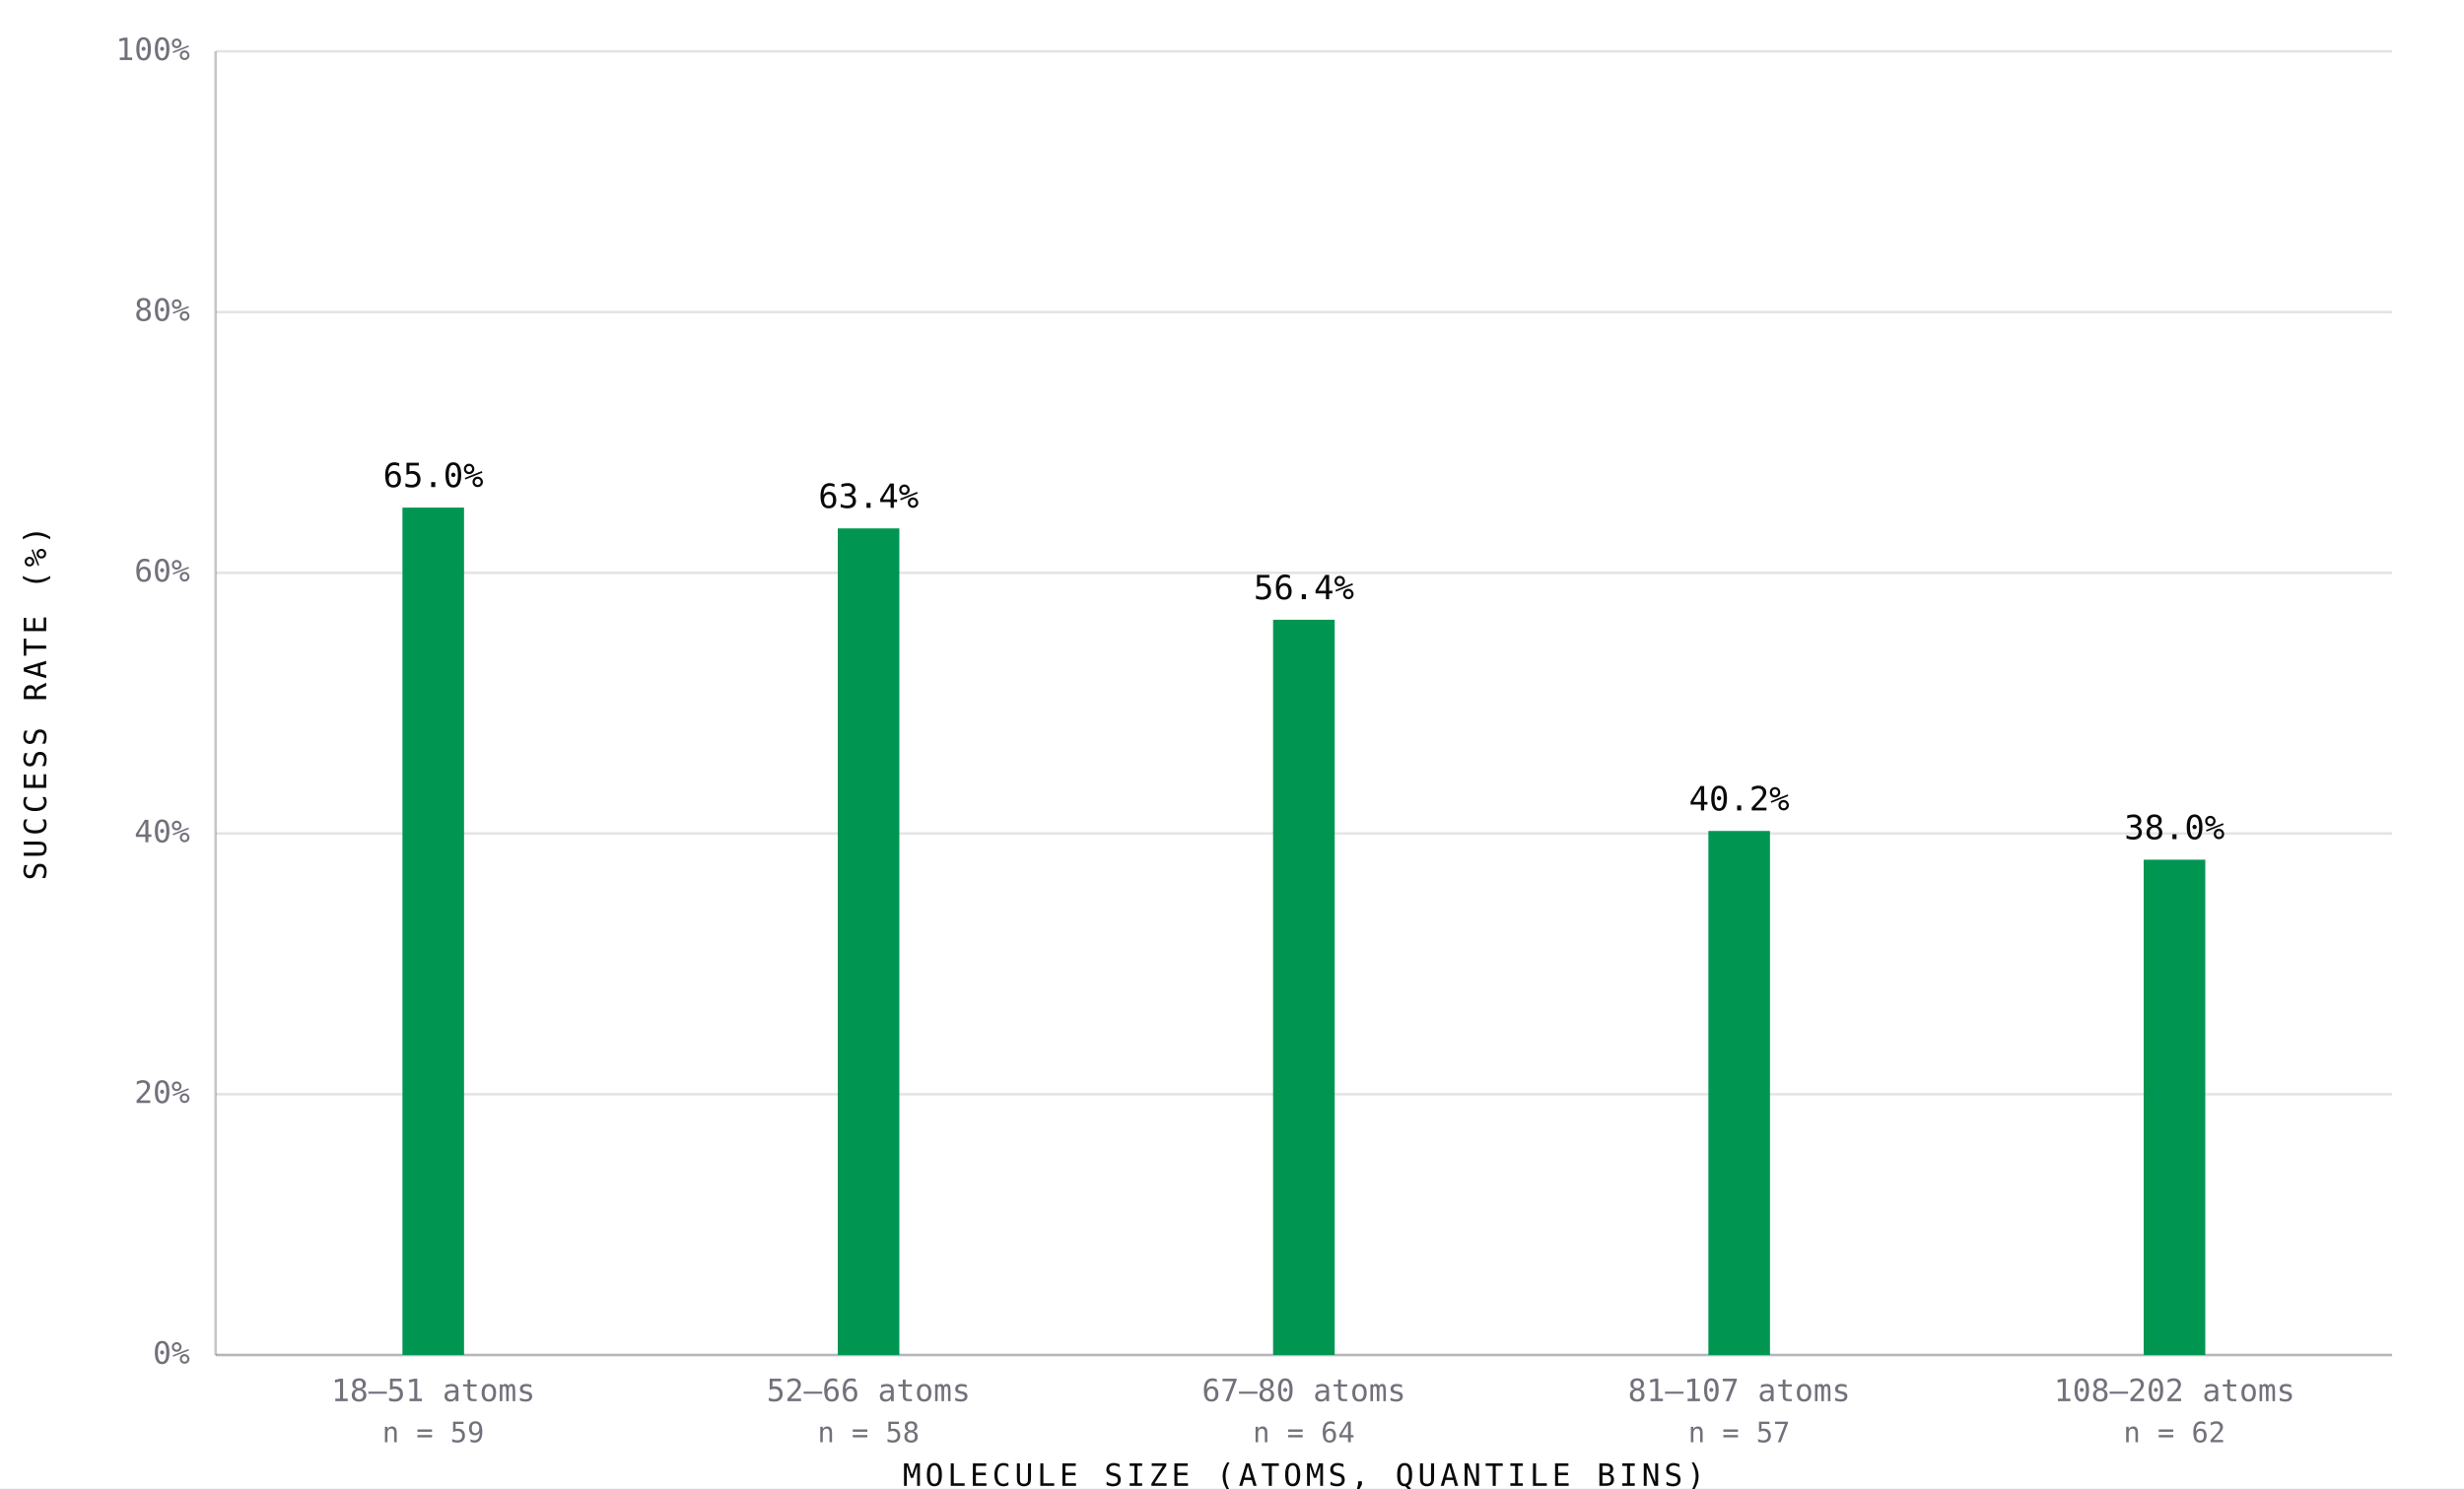
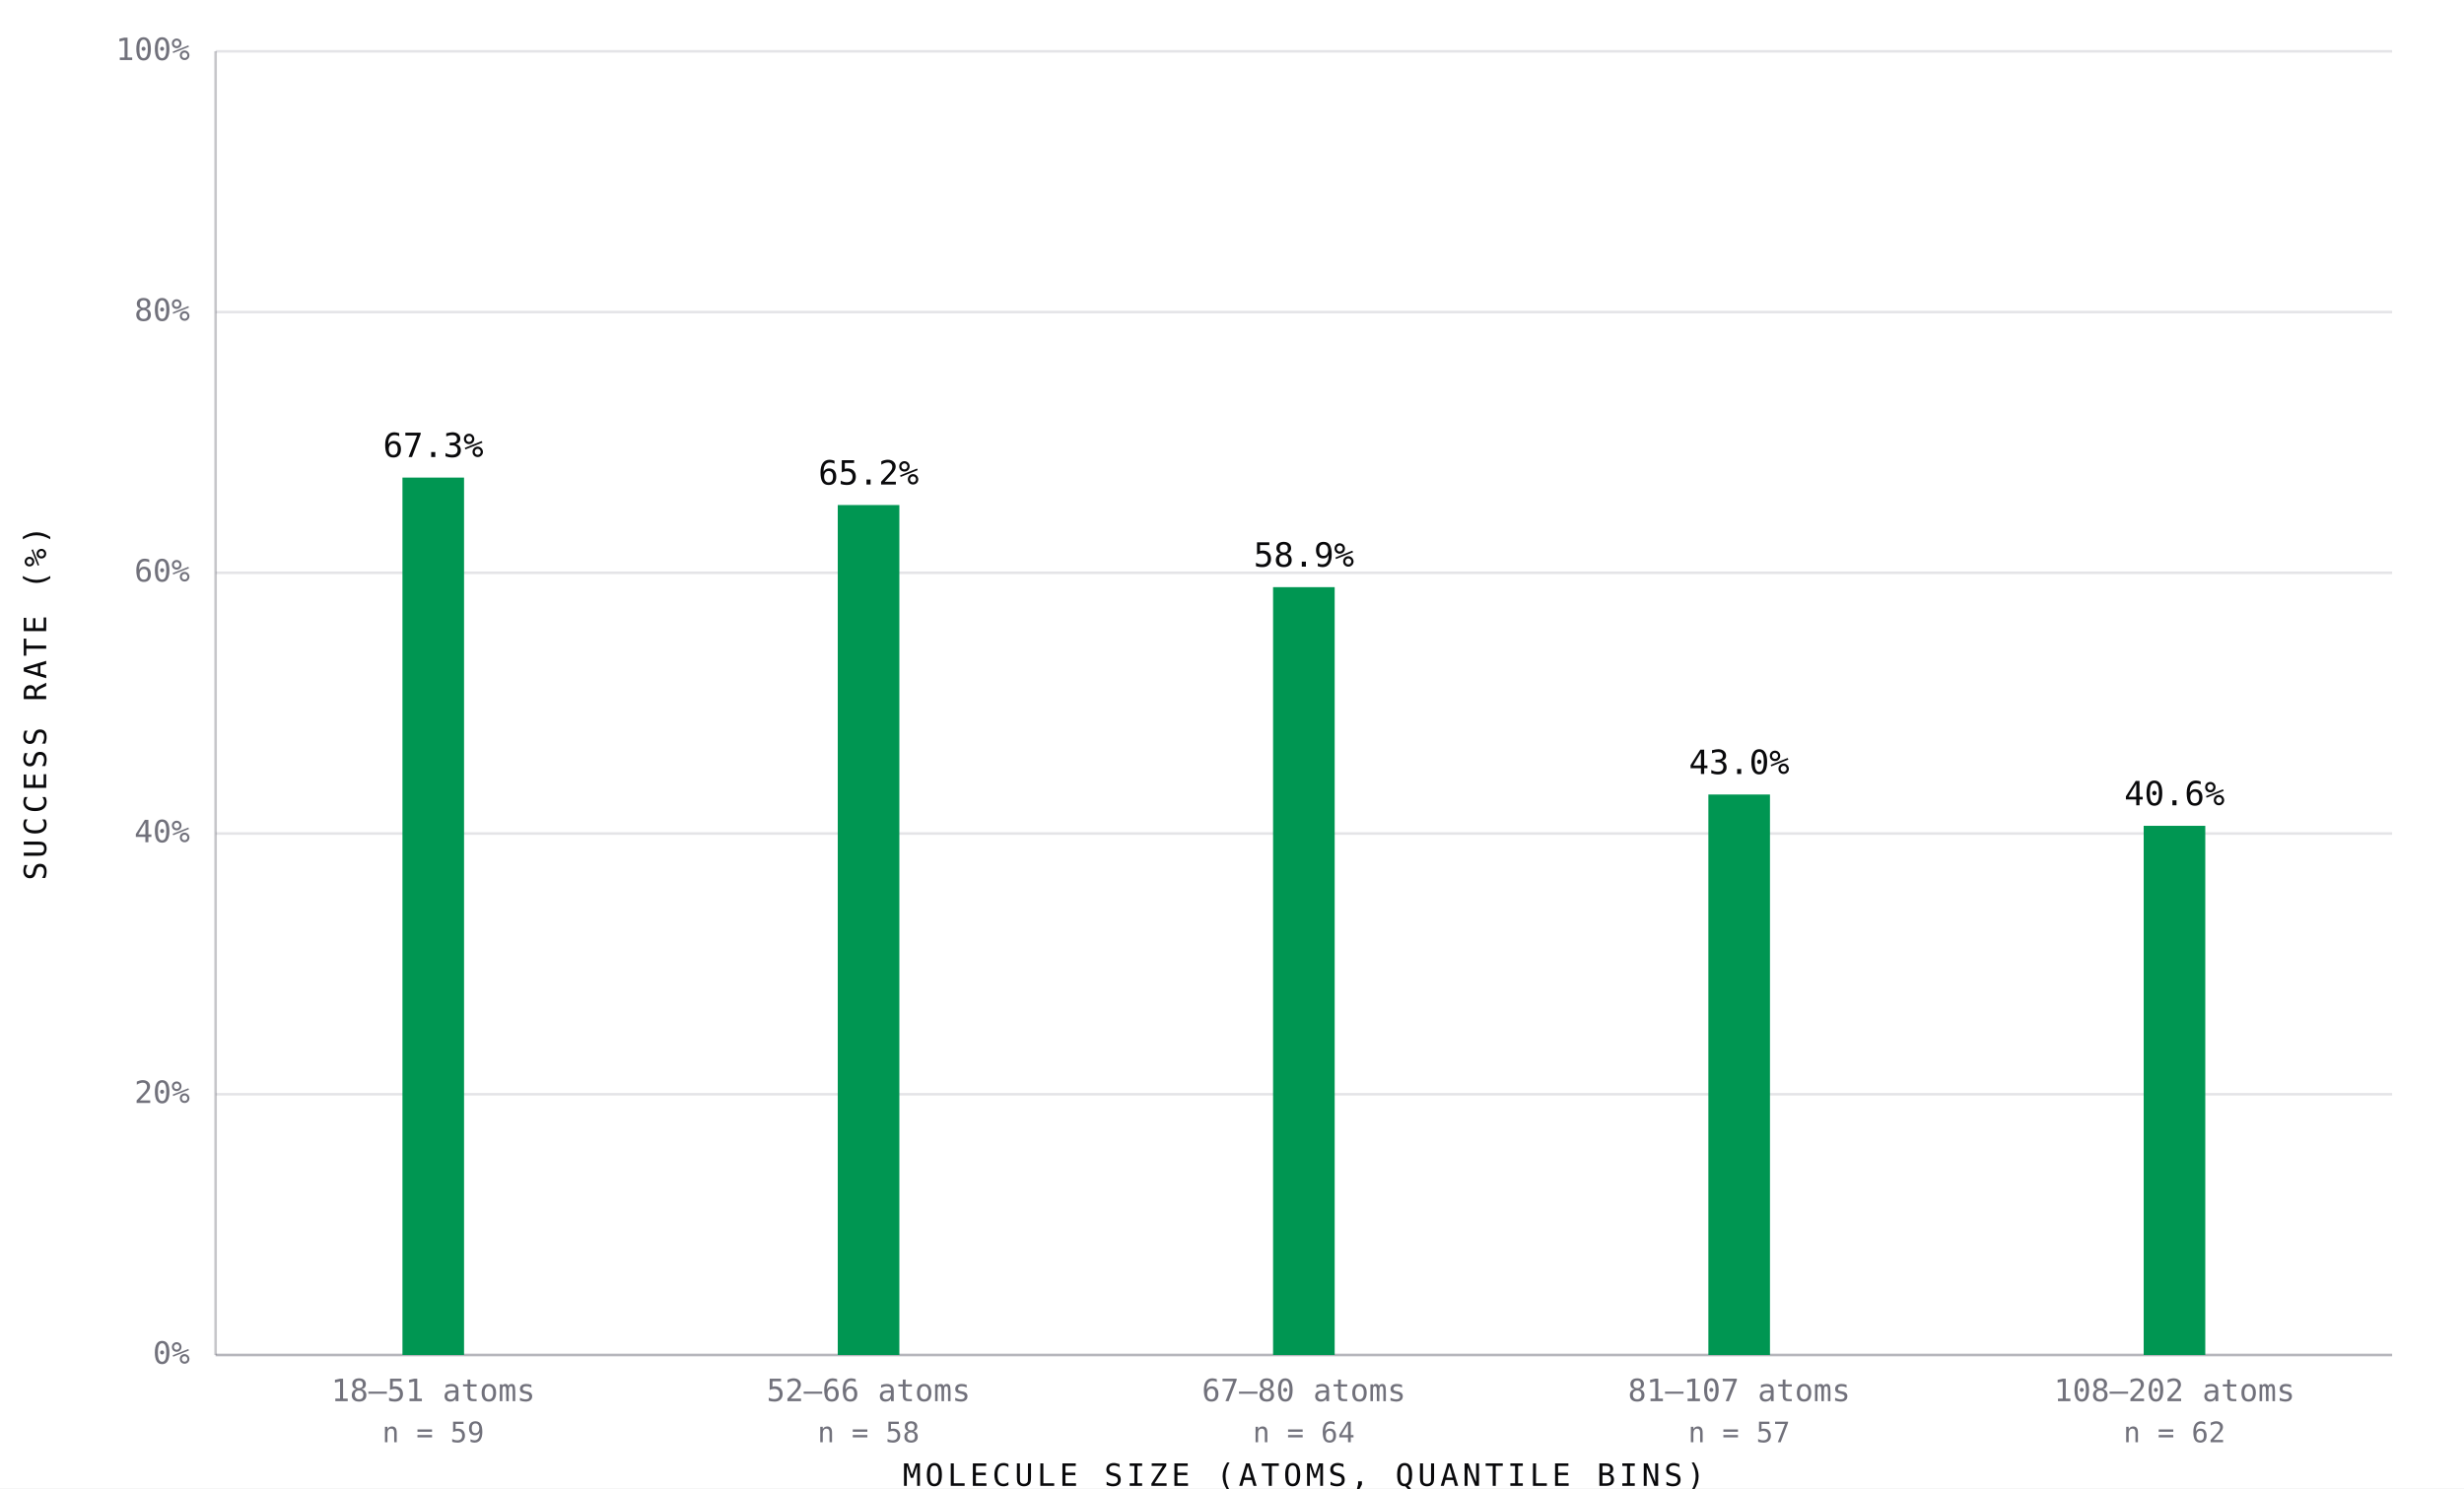
<svg xmlns="http://www.w3.org/2000/svg" viewBox="0 0 960 580" width="960" height="580" role="img" aria-labelledby="chart-atoms-title" class="chart-svg" data-variant="atoms" data-mode="all" font-family="'Google Sans Code', ui-monospace, SFMono-Regular, Menlo, Consolas, monospace">
  <rect x="0" y="0" width="960" height="580" fill="#ffffff" />
  <g class="grid" stroke-width="1">
    <line x1="84" x2="932" y1="528.0" y2="528.0" stroke="#e4e4e7" />
    <line x1="84" x2="932" y1="426.4" y2="426.4" stroke="#e4e4e7" />
    <line x1="84" x2="932" y1="324.8" y2="324.8" stroke="#e4e4e7" />
    <line x1="84" x2="932" y1="223.2" y2="223.2" stroke="#e4e4e7" />
    <line x1="84" x2="932" y1="121.6" y2="121.6" stroke="#e4e4e7" />
    <line x1="84" x2="932" y1="20.0" y2="20.0" stroke="#e4e4e7" />
  </g>
  <g class="axes" stroke="#71717b" stroke-opacity="0.4" stroke-width="1">
    <line x1="84" x2="932" y1="528" y2="528" />
    <line x1="84" x2="84" y1="20" y2="528" />
  </g>
  <g class="ticks" fill="#71717b" font-size="12">
    <text x="74" y="528.0" text-anchor="end" dominant-baseline="middle">0%</text>
    <text x="74" y="426.4" text-anchor="end" dominant-baseline="middle">20%</text>
    <text x="74" y="324.8" text-anchor="end" dominant-baseline="middle">40%</text>
    <text x="74" y="223.2" text-anchor="end" dominant-baseline="middle">60%</text>
    <text x="74" y="121.6" text-anchor="end" dominant-baseline="middle">80%</text>
    <text x="74" y="20.0" text-anchor="end" dominant-baseline="middle">100%</text>
    <text x="168.8" y="546" text-anchor="middle">18–51 atoms</text>
    <text x="168.8" y="562" text-anchor="middle" font-size="11">n = 59</text>
    <text x="338.4" y="546" text-anchor="middle">52–66 atoms</text>
    <text x="338.4" y="562" text-anchor="middle" font-size="11">n = 58</text>
    <text x="508.0" y="546" text-anchor="middle">67–80 atoms</text>
    <text x="508.0" y="562" text-anchor="middle" font-size="11">n = 64</text>
    <text x="677.6" y="546" text-anchor="middle">81–107 atoms</text>
    <text x="677.6" y="562" text-anchor="middle" font-size="11">n = 57</text>
    <text x="847.2" y="546" text-anchor="middle">108–202 atoms</text>
    <text x="847.2" y="562" text-anchor="middle" font-size="11">n = 62</text>
  </g>
  <g class="axis-titles" fill="#09090b" font-size="12" letter-spacing="1.5">
    <text x="508.0" y="579" text-anchor="middle">MOLECULE SIZE (ATOMS, QUANTILE BINS)</text>
    <text transform="translate(18,274.0) rotate(-90)" text-anchor="middle">SUCCESS RATE (%)</text>
  </g>
  <g class="bars">
-     <rect class="bin-bar" data-bin="0" data-series="all" x="156.8" y="197.8" width="24" height="330.2" fill="#009652" tabindex="0" />
-     <text x="168.8" y="189.8" text-anchor="middle" font-size="13" fill="#09090b">65.0%</text>
-     <rect class="bin-bar" data-bin="1" data-series="all" x="326.4" y="205.9" width="24" height="322.1" fill="#009652" tabindex="0" />
-     <text x="338.4" y="197.9" text-anchor="middle" font-size="13" fill="#09090b">63.4%</text>
-     <rect class="bin-bar" data-bin="2" data-series="all" x="496.0" y="241.5" width="24" height="286.5" fill="#009652" tabindex="0" />
-     <text x="508.0" y="233.5" text-anchor="middle" font-size="13" fill="#09090b">56.4%</text>
-     <rect class="bin-bar" data-bin="3" data-series="all" x="665.6" y="323.8" width="24" height="204.2" fill="#009652" tabindex="0" />
-     <text x="677.6" y="315.8" text-anchor="middle" font-size="13" fill="#09090b">40.2%</text>
-     <rect class="bin-bar" data-bin="4" data-series="all" x="835.2" y="335.0" width="24" height="193.0" fill="#009652" tabindex="0" />
-     <text x="847.2" y="327.0" text-anchor="middle" font-size="13" fill="#09090b">38.0%</text>
+     <rect class="bin-bar" data-bin="0" data-series="all" x="156.8" y="186.1" width="24" height="341.9" fill="#009652" tabindex="0" />
+     <text x="168.8" y="178.1" text-anchor="middle" font-size="13" fill="#09090b">67.3%</text>
+     <rect class="bin-bar" data-bin="1" data-series="all" x="326.4" y="196.8" width="24" height="331.2" fill="#009652" tabindex="0" />
+     <text x="338.4" y="188.8" text-anchor="middle" font-size="13" fill="#09090b">65.2%</text>
+     <rect class="bin-bar" data-bin="2" data-series="all" x="496.0" y="228.8" width="24" height="299.2" fill="#009652" tabindex="0" />
+     <text x="508.0" y="220.8" text-anchor="middle" font-size="13" fill="#09090b">58.9%</text>
+     <rect class="bin-bar" data-bin="3" data-series="all" x="665.6" y="309.6" width="24" height="218.4" fill="#009652" tabindex="0" />
+     <text x="677.6" y="301.6" text-anchor="middle" font-size="13" fill="#09090b">43.0%</text>
+     <rect class="bin-bar" data-bin="4" data-series="all" x="835.2" y="321.8" width="24" height="206.2" fill="#009652" tabindex="0" />
+     <text x="847.2" y="313.8" text-anchor="middle" font-size="13" fill="#09090b">40.6%</text>
  </g>
</svg>
